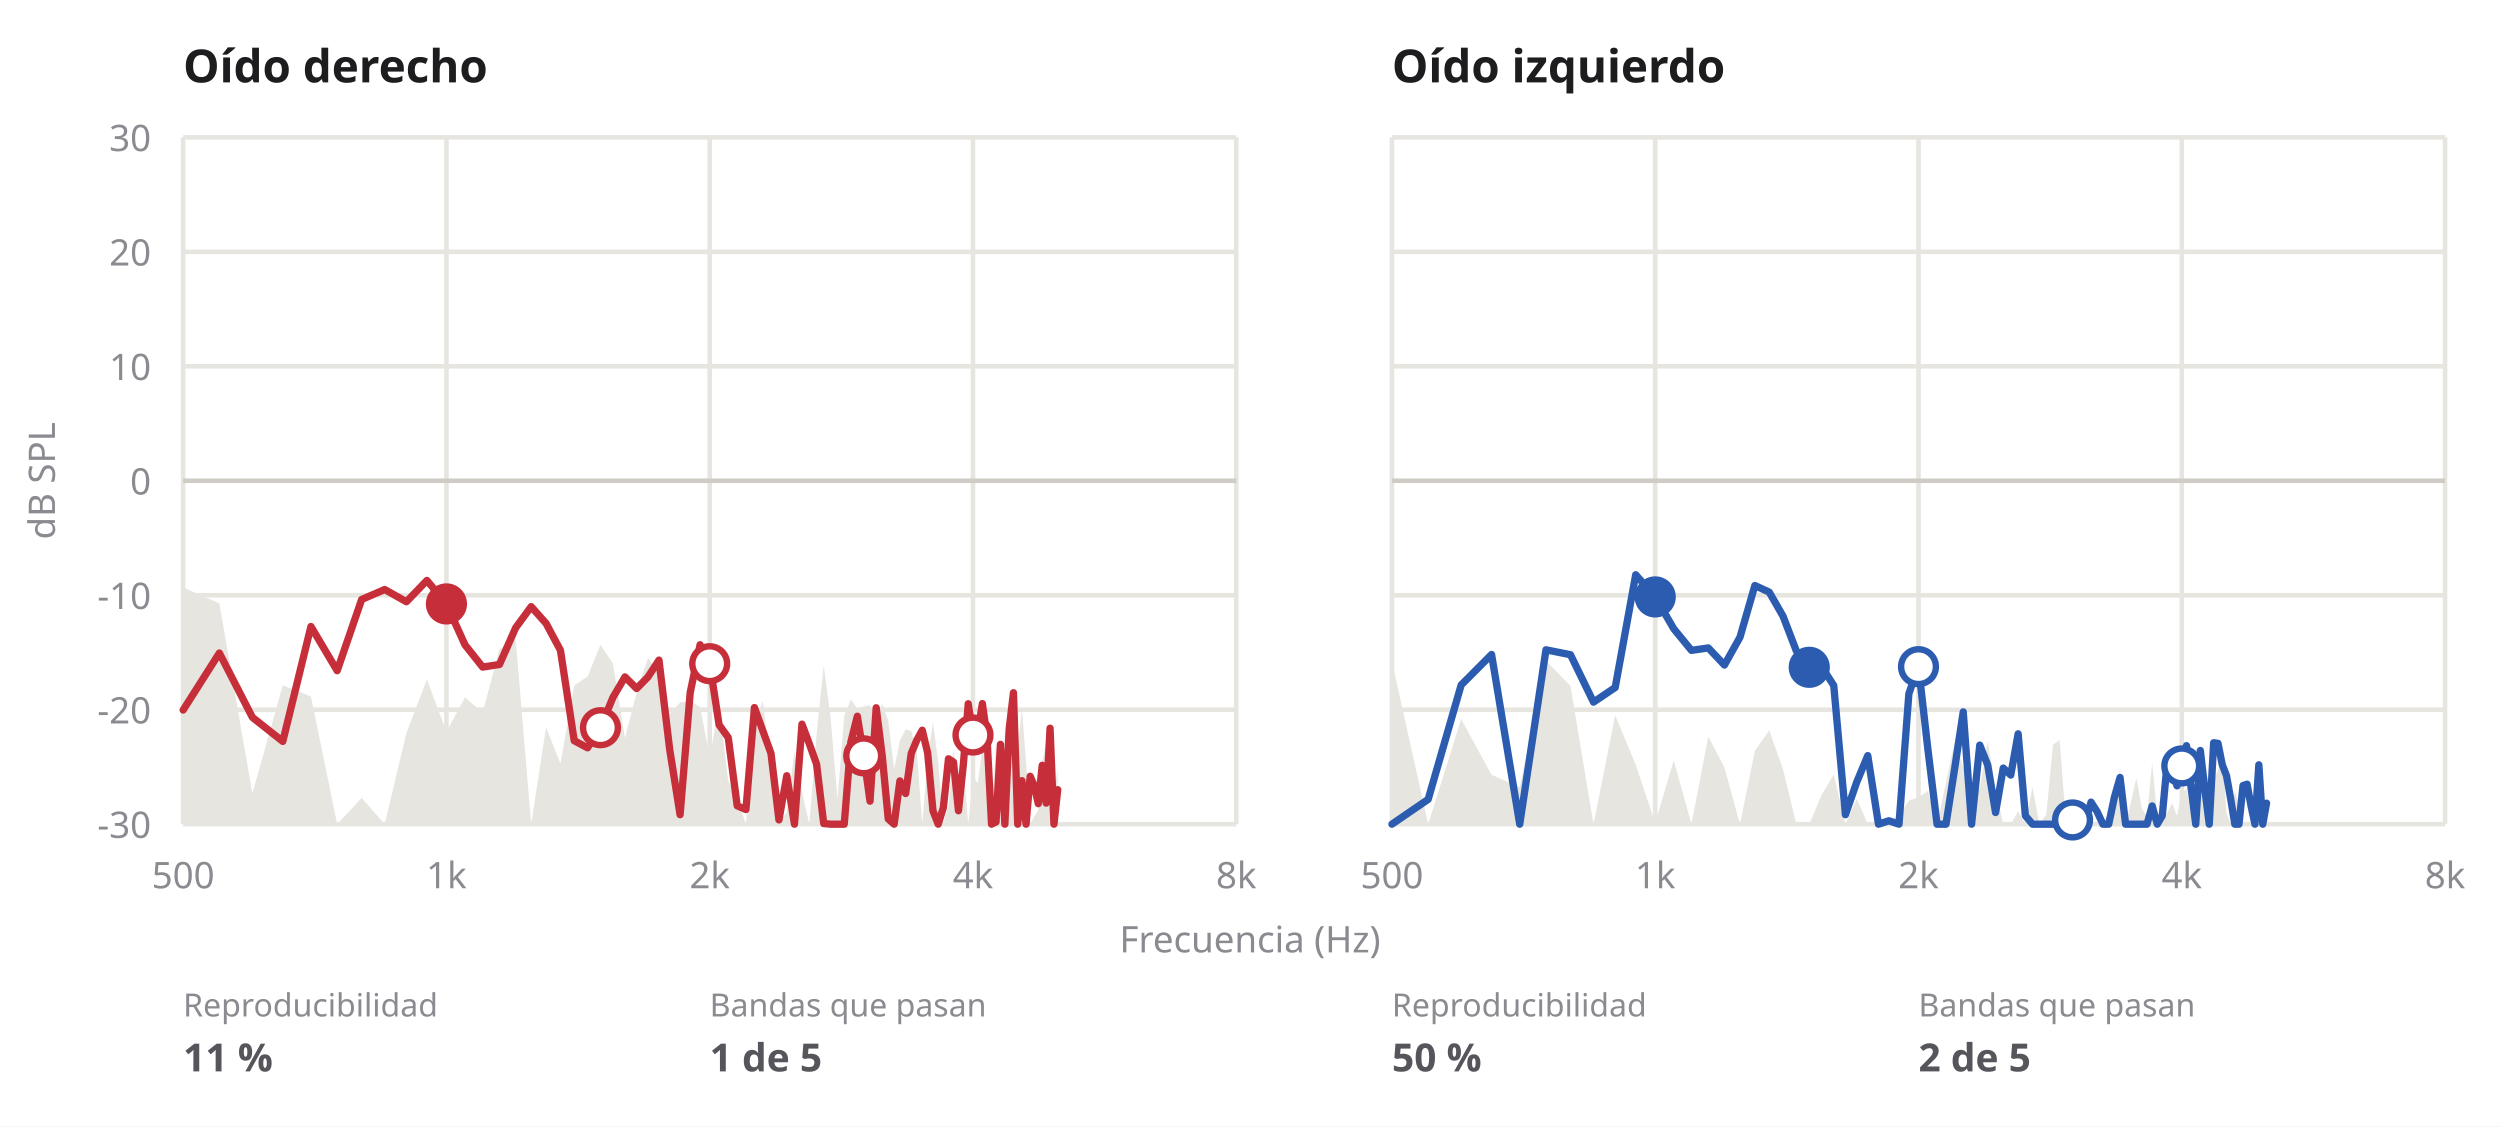
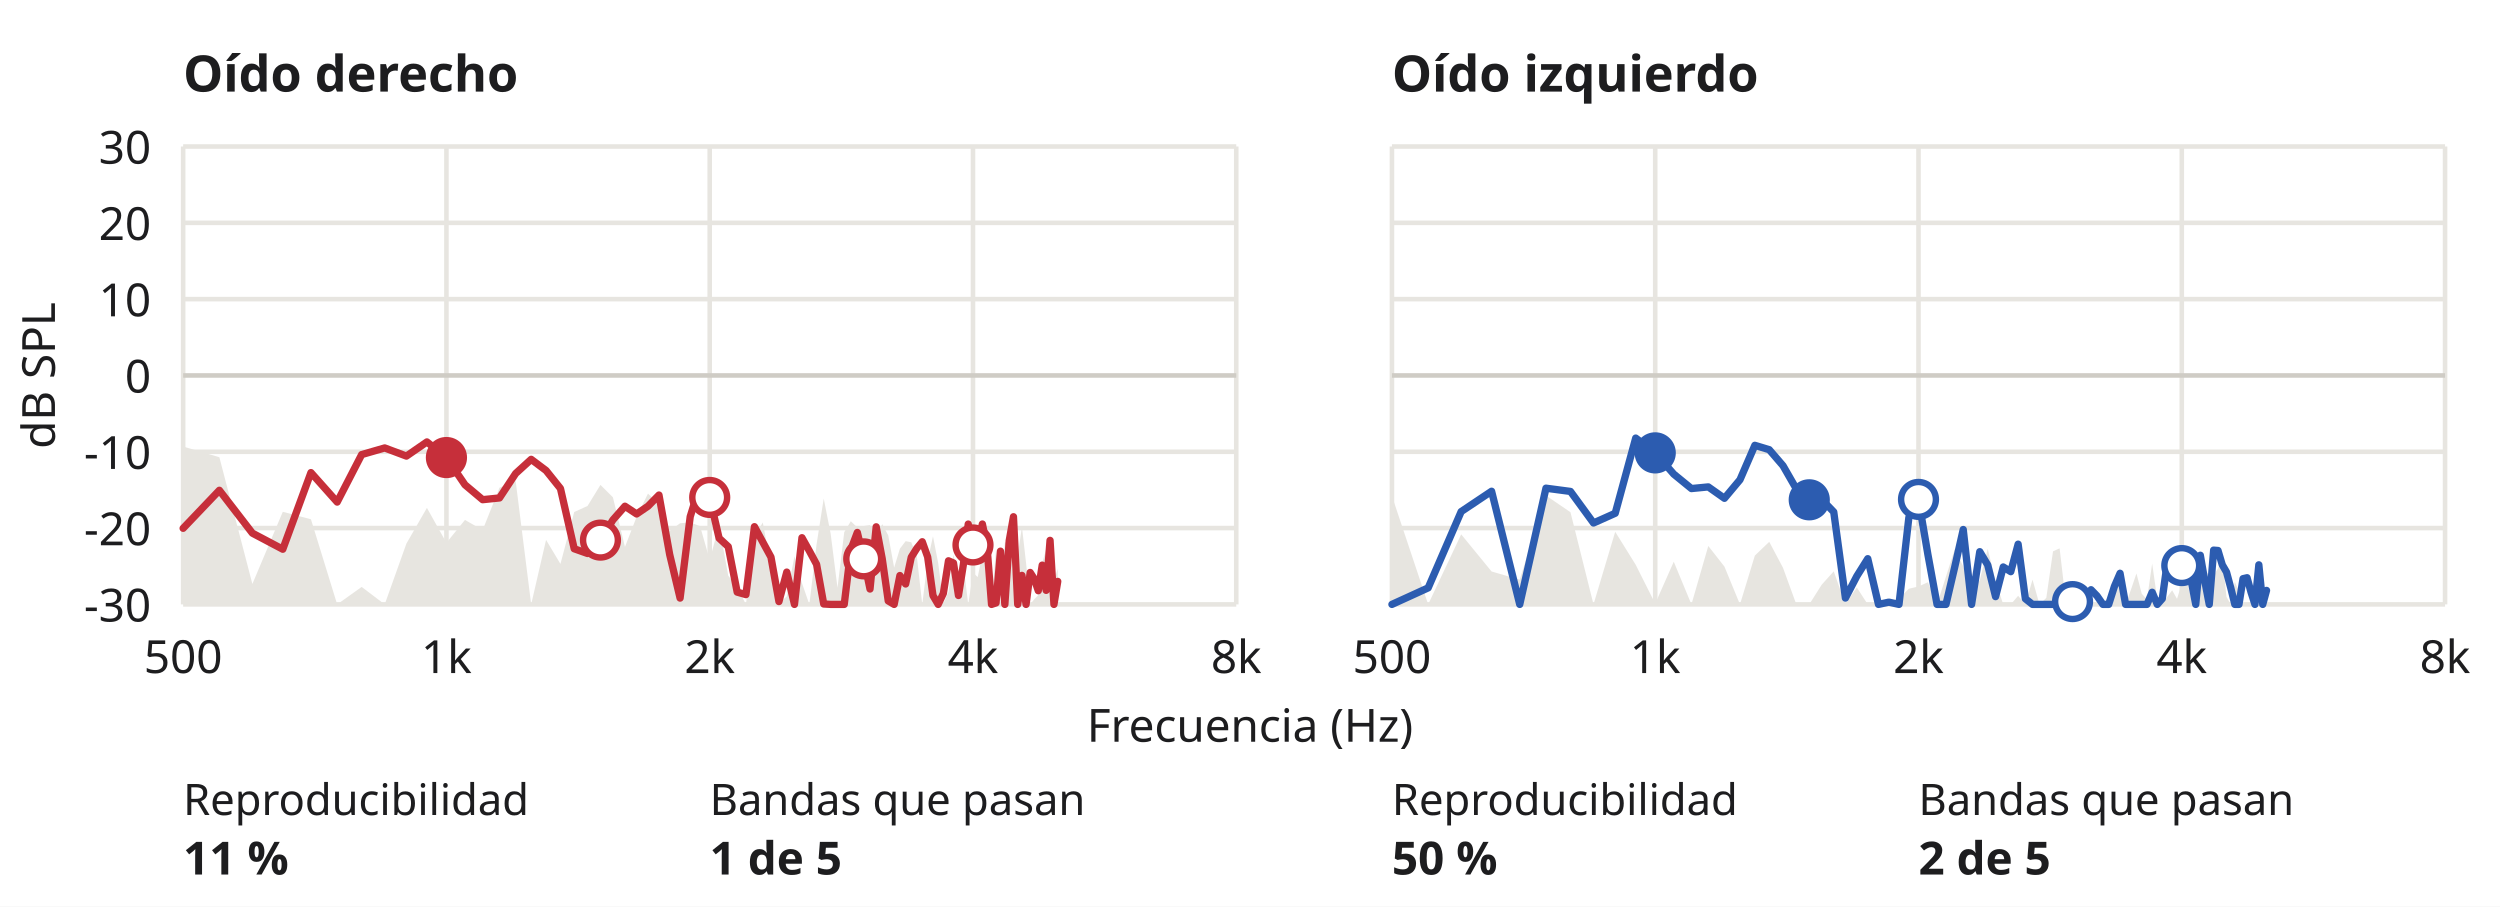
- <svg xmlns="http://www.w3.org/2000/svg" viewBox="0 0 546 246" width="546" height="246" font-family="'Plus Jakarta Sans', sans-serif">
+ <svg xmlns="http://www.w3.org/2000/svg" viewBox="0 0 546 198" width="546" height="198" font-family="'Plus Jakarta Sans', sans-serif">
  <rect width="100%" height="100%" fill="#ffffff" />
-   <line x1="40" y1="30" x2="40" y2="180" stroke="#e7e5e0" stroke-width="1" />
-   <text x="40" y="194" font-size="8" fill="#8a8a90" text-anchor="middle" font-weight="400">500</text>
-   <line x1="97.5" y1="30" x2="97.5" y2="180" stroke="#e7e5e0" stroke-width="1" />
-   <text x="97.5" y="194" font-size="8" fill="#8a8a90" text-anchor="middle" font-weight="400">1k</text>
-   <line x1="155" y1="30" x2="155" y2="180" stroke="#e7e5e0" stroke-width="1" />
-   <text x="155" y="194" font-size="8" fill="#8a8a90" text-anchor="middle" font-weight="400">2k</text>
-   <line x1="212.5" y1="30" x2="212.5" y2="180" stroke="#e7e5e0" stroke-width="1" />
-   <text x="212.5" y="194" font-size="8" fill="#8a8a90" text-anchor="middle" font-weight="400">4k</text>
-   <line x1="270" y1="30" x2="270" y2="180" stroke="#e7e5e0" stroke-width="1" />
-   <text x="270" y="194" font-size="8" fill="#8a8a90" text-anchor="middle" font-weight="400">8k</text>
-   <line x1="40" y1="180" x2="270" y2="180" stroke="#e7e5e0" stroke-width="1" />
-   <text x="33" y="183" font-size="8" fill="#8a8a90" text-anchor="end" font-weight="400">-30</text>
-   <line x1="40" y1="155" x2="270" y2="155" stroke="#e7e5e0" stroke-width="1" />
-   <text x="33" y="158" font-size="8" fill="#8a8a90" text-anchor="end" font-weight="400">-20</text>
-   <line x1="40" y1="130" x2="270" y2="130" stroke="#e7e5e0" stroke-width="1" />
-   <text x="33" y="133" font-size="8" fill="#8a8a90" text-anchor="end" font-weight="400">-10</text>
-   <line x1="40" y1="105" x2="270" y2="105" stroke="#cfccc5" stroke-width="1" />
-   <text x="33" y="108" font-size="8" fill="#8a8a90" text-anchor="end" font-weight="400">0</text>
-   <line x1="40" y1="80" x2="270" y2="80" stroke="#e7e5e0" stroke-width="1" />
-   <text x="33" y="83" font-size="8" fill="#8a8a90" text-anchor="end" font-weight="400">10</text>
-   <line x1="40" y1="55" x2="270" y2="55" stroke="#e7e5e0" stroke-width="1" />
-   <text x="33" y="58" font-size="8" fill="#8a8a90" text-anchor="end" font-weight="400">20</text>
-   <line x1="40" y1="30" x2="270" y2="30" stroke="#e7e5e0" stroke-width="1" />
-   <text x="33" y="33" font-size="8" fill="#8a8a90" text-anchor="end" font-weight="400">30</text>
-   <text x="40" y="18" font-size="10" fill="#1d1d1f" text-anchor="start" font-weight="600">Oído derecho</text>
-   <path d="M40.00,128.29 L47.91,131.78 L55.12,173.31 L61.76,149.67 L67.91,152.12 L73.64,180.00 L78.99,174.26 L84.02,180.00 L88.76,160.09 L93.24,148.38 L97.50,159.82 L101.55,152.32 L105.41,155.65 L109.09,141.76 L112.62,139.59 L116.01,180.00 L119.26,158.87 L122.40,166.74 L125.41,149.73 L128.32,147.74 L131.14,140.84 L133.86,144.91 L136.49,161.17 L139.04,151.31 L141.52,143.70 L143.92,147.10 L146.26,155.91 L148.53,153.42 L150.74,153.13 L152.90,154.38 L155.00,165.41 L157.05,154.09 L159.05,170.59 L161.00,174.32 L162.91,180.00 L164.77,158.01 L166.59,153.14 L168.38,167.58 L170.12,179.63 L171.83,177.37 L173.51,164.21 L175.15,173.01 L176.76,180.00 L178.34,160.32 L179.90,145.32 L181.42,156.89 L182.91,174.57 L184.38,156.34 L185.82,152.75 L187.24,154.81 L188.64,154.32 L190.01,154.02 L191.36,157.68 L192.68,153.72 L193.99,157.39 L195.28,167.96 L196.54,161.75 L197.79,159.29 L199.02,159.65 L200.23,164.14 L201.42,180.00 L202.60,165.69 L203.76,157.68 L204.90,166.43 L206.03,179.71 L207.15,175.87 L208.24,163.67 L209.33,172.72 L210.40,166.91 L211.46,180.00 L212.50,169.60 L213.53,171.07 L214.55,163.51 L215.55,166.38 L216.55,180.00 L217.53,161.72 L218.50,180.00 L219.46,159.70 L220.41,159.59 L221.34,171.40 L222.27,163.96 L223.19,154.59 L224.09,166.42 L224.99,180.00 L225.88,178.30 L226.76,176.97 L227.62,166.40 L228.48,161.93 L229.33,167.57 L230.18,172.42 L231.01,168.27 L231.01,180.00 L230.18,180.00 L229.33,180.00 L228.48,180.00 L227.62,180.00 L226.76,180.00 L225.88,180.00 L224.99,180.00 L224.09,180.00 L223.19,180.00 L222.27,180.00 L221.34,180.00 L220.41,180.00 L219.46,180.00 L218.50,180.00 L217.53,180.00 L216.55,180.00 L215.55,180.00 L214.55,180.00 L213.53,180.00 L212.50,180.00 L211.46,180.00 L210.40,180.00 L209.33,180.00 L208.24,180.00 L207.15,180.00 L206.03,180.00 L204.90,180.00 L203.76,180.00 L202.60,180.00 L201.42,180.00 L200.23,180.00 L199.02,180.00 L197.79,180.00 L196.54,180.00 L195.28,180.00 L193.99,180.00 L192.68,180.00 L191.36,180.00 L190.01,180.00 L188.64,180.00 L187.24,180.00 L185.82,180.00 L184.38,180.00 L182.91,180.00 L181.42,180.00 L179.90,180.00 L178.34,180.00 L176.76,180.00 L175.15,180.00 L173.51,180.00 L171.83,180.00 L170.12,180.00 L168.38,180.00 L166.59,180.00 L164.77,180.00 L162.91,180.00 L161.00,180.00 L159.05,180.00 L157.05,180.00 L155.00,180.00 L152.90,180.00 L150.74,180.00 L148.53,180.00 L146.26,180.00 L143.92,180.00 L141.52,180.00 L139.04,180.00 L136.49,180.00 L133.86,180.00 L131.14,180.00 L128.32,180.00 L125.41,180.00 L122.40,180.00 L119.26,180.00 L116.01,180.00 L112.62,180.00 L109.09,180.00 L105.41,180.00 L101.55,180.00 L97.50,180.00 L93.24,180.00 L88.76,180.00 L84.02,180.00 L78.99,180.00 L73.64,180.00 L67.91,180.00 L61.76,180.00 L55.12,180.00 L47.91,180.00 L40.00,180.00 Z" fill="#e7e5e0" stroke="none" />
-   <path d="M40,155.07 L47.91,142.62 L55.12,156.67 L61.76,161.92 L67.91,136.83 L73.64,146.48 L78.99,130.92 L84.02,128.75 L88.76,131.42 L93.24,126.77 L97.5,131.9 L101.55,140.83 L105.41,145.69 L109.09,145.12 L112.62,137.11 L116.01,132.49 L119.26,136.15 L122.4,142.02 L125.41,161.77 L128.32,163.32 L131.14,158.93 L133.86,152.33 L136.49,147.84 L139.04,150.37 L141.52,147.85 L143.92,144.17 L146.26,163.68 L148.53,177.93 L150.74,151.26 L152.9,140.81 L155,144.95 L157.05,158.3 L159.05,161.09 L161,175.98 L162.91,176.8 L164.77,154.54 L166.59,159.58 L168.38,164.51 L170.12,179.06 L171.83,169.42 L173.51,180 L175.15,158.16 L176.76,162.47 L178.34,166.88 L179.9,179.87 L181.42,180 L182.91,180 L184.38,180 L185.82,162.09 L187.24,156.43 L188.64,165.08 L190.01,174.97 L191.36,154.58 L192.68,165.08 L193.99,178.86 L195.28,180 L196.54,170.56 L197.79,173.31 L199.02,164.53 L200.23,161.64 L201.42,159.48 L202.6,164.46 L203.76,177.1 L204.9,180 L206.03,176.38 L207.15,165.72 L208.24,166.44 L209.33,177.07 L210.4,166.93 L211.46,153.7 L212.5,160.53 L213.53,160.09 L214.55,153.67 L215.55,160.85 L216.55,180 L217.53,179.52 L218.5,162.57 L219.46,180 L220.41,159.15 L221.34,151.29 L222.27,180 L223.19,170.5 L224.09,180 L224.99,169.54 L225.88,171.64 L226.76,175.52 L227.62,167.15 L228.48,175.4 L229.33,159.04 L230.18,180 L231.01,172.47" fill="none" stroke="#c62f3a" stroke-width="1.6" stroke-opacity="1.0" stroke-linejoin="round" stroke-linecap="round" />
-   <circle cx="97.5" cy="131.9" r="3.8" fill="#c62f3a" stroke="#c62f3a" stroke-width="1.4" />
-   <circle cx="131.14" cy="158.93" r="3.8" fill="#ffffff" stroke="#c62f3a" stroke-width="1.4" />
-   <circle cx="155" cy="144.95" r="3.8" fill="#ffffff" stroke="#c62f3a" stroke-width="1.4" />
-   <circle cx="188.64" cy="165.08" r="3.8" fill="#ffffff" stroke="#c62f3a" stroke-width="1.4" />
-   <circle cx="212.5" cy="160.53" r="3.8" fill="#ffffff" stroke="#c62f3a" stroke-width="1.4" />
-   <text x="40" y="222" font-size="7" fill="#8a8a90" text-anchor="start" font-weight="400">Reproducibilidad</text>
-   <text x="40" y="234" font-size="8.5" fill="#55555b" text-anchor="start" font-weight="600">11 %</text>
-   <text x="155" y="222" font-size="7" fill="#8a8a90" text-anchor="start" font-weight="400">Bandas que pasan</text>
-   <text x="155" y="234" font-size="8.5" fill="#55555b" text-anchor="start" font-weight="600">1 de 5</text>
-   <line x1="304" y1="30" x2="304" y2="180" stroke="#e7e5e0" stroke-width="1" />
-   <text x="304" y="194" font-size="8" fill="#8a8a90" text-anchor="middle" font-weight="400">500</text>
-   <line x1="361.5" y1="30" x2="361.5" y2="180" stroke="#e7e5e0" stroke-width="1" />
-   <text x="361.5" y="194" font-size="8" fill="#8a8a90" text-anchor="middle" font-weight="400">1k</text>
-   <line x1="419" y1="30" x2="419" y2="180" stroke="#e7e5e0" stroke-width="1" />
-   <text x="419" y="194" font-size="8" fill="#8a8a90" text-anchor="middle" font-weight="400">2k</text>
-   <line x1="476.5" y1="30" x2="476.5" y2="180" stroke="#e7e5e0" stroke-width="1" />
-   <text x="476.5" y="194" font-size="8" fill="#8a8a90" text-anchor="middle" font-weight="400">4k</text>
-   <line x1="534" y1="30" x2="534" y2="180" stroke="#e7e5e0" stroke-width="1" />
-   <text x="534" y="194" font-size="8" fill="#8a8a90" text-anchor="middle" font-weight="400">8k</text>
-   <line x1="304" y1="180" x2="534" y2="180" stroke="#e7e5e0" stroke-width="1" />
-   <line x1="304" y1="155" x2="534" y2="155" stroke="#e7e5e0" stroke-width="1" />
-   <line x1="304" y1="130" x2="534" y2="130" stroke="#e7e5e0" stroke-width="1" />
-   <line x1="304" y1="105" x2="534" y2="105" stroke="#cfccc5" stroke-width="1" />
-   <line x1="304" y1="80" x2="534" y2="80" stroke="#e7e5e0" stroke-width="1" />
-   <line x1="304" y1="55" x2="534" y2="55" stroke="#e7e5e0" stroke-width="1" />
-   <line x1="304" y1="30" x2="534" y2="30" stroke="#e7e5e0" stroke-width="1" />
-   <text x="304" y="18" font-size="10" fill="#1d1d1f" text-anchor="start" font-weight="600">Oído izquierdo</text>
-   <path d="M304.00,144.48 L311.91,180.00 L319.12,157.06 L325.76,169.22 L331.91,171.90 L337.64,144.33 L342.99,149.81 L348.02,180.00 L352.76,156.21 L357.24,167.02 L361.50,179.74 L365.55,166.02 L369.41,180.00 L373.09,160.85 L376.62,167.62 L380.01,180.00 L383.26,164.01 L386.40,159.50 L389.41,168.02 L392.32,180.00 L395.14,180.00 L397.86,173.56 L400.49,169.17 L403.04,180.00 L405.52,174.44 L407.92,180.00 L410.26,180.00 L412.53,179.28 L414.74,178.05 L416.90,174.87 L419.00,174.13 L421.05,172.74 L423.05,180.00 L425.00,170.91 L426.91,161.94 L428.77,167.54 L430.59,175.03 L432.38,172.06 L434.12,161.81 L435.83,172.47 L437.51,180.00 L439.15,180.00 L440.76,177.18 L442.34,180.00 L443.90,171.88 L445.42,180.00 L446.91,177.87 L448.38,162.61 L449.82,161.65 L451.24,180.00 L452.64,180.00 L454.01,180.00 L455.36,175.98 L456.68,180.00 L457.99,180.00 L459.28,180.00 L460.54,177.49 L461.79,172.26 L463.02,168.13 L464.23,180.00 L465.42,175.09 L466.60,169.87 L467.76,176.50 L468.90,178.42 L470.03,166.60 L471.15,178.35 L472.24,180.00 L473.33,177.50 L474.40,175.38 L475.46,178.19 L476.50,173.23 L477.53,172.32 L478.55,177.73 L479.55,177.09 L480.55,169.69 L481.53,168.53 L482.50,170.63 L483.46,170.54 L484.41,168.22 L485.34,164.72 L486.27,177.57 L487.19,180.00 L488.09,172.61 L488.99,175.74 L489.88,180.00 L490.76,180.00 L491.62,180.00 L492.48,180.00 L493.33,179.91 L494.18,180.00 L495.01,180.00 L495.01,180.00 L494.18,180.00 L493.33,180.00 L492.48,180.00 L491.62,180.00 L490.76,180.00 L489.88,180.00 L488.99,180.00 L488.09,180.00 L487.19,180.00 L486.27,180.00 L485.34,180.00 L484.41,180.00 L483.46,180.00 L482.50,180.00 L481.53,180.00 L480.55,180.00 L479.55,180.00 L478.55,180.00 L477.53,180.00 L476.50,180.00 L475.46,180.00 L474.40,180.00 L473.33,180.00 L472.24,180.00 L471.15,180.00 L470.03,180.00 L468.90,180.00 L467.76,180.00 L466.60,180.00 L465.42,180.00 L464.23,180.00 L463.02,180.00 L461.79,180.00 L460.54,180.00 L459.28,180.00 L457.99,180.00 L456.68,180.00 L455.36,180.00 L454.01,180.00 L452.64,180.00 L451.24,180.00 L449.82,180.00 L448.38,180.00 L446.91,180.00 L445.42,180.00 L443.90,180.00 L442.34,180.00 L440.76,180.00 L439.15,180.00 L437.51,180.00 L435.83,180.00 L434.12,180.00 L432.38,180.00 L430.59,180.00 L428.77,180.00 L426.91,180.00 L425.00,180.00 L423.05,180.00 L421.05,180.00 L419.00,180.00 L416.90,180.00 L414.74,180.00 L412.53,180.00 L410.26,180.00 L407.92,180.00 L405.52,180.00 L403.04,180.00 L400.49,180.00 L397.86,180.00 L395.14,180.00 L392.32,180.00 L389.41,180.00 L386.40,180.00 L383.26,180.00 L380.01,180.00 L376.62,180.00 L373.09,180.00 L369.41,180.00 L365.55,180.00 L361.50,180.00 L357.24,180.00 L352.76,180.00 L348.02,180.00 L342.99,180.00 L337.64,180.00 L331.91,180.00 L325.76,180.00 L319.12,180.00 L311.91,180.00 L304.00,180.00 Z" fill="#e7e5e0" stroke="none" />
-   <path d="M304,180 L311.91,174.58 L319.12,149.6 L325.76,142.94 L331.91,180 L337.64,141.92 L342.99,142.99 L348.02,153.34 L352.76,150.15 L357.24,125.53 L361.5,130.37 L365.55,137.33 L369.41,142.04 L373.09,141.51 L376.62,145.24 L380.01,139.17 L383.26,127.88 L386.4,129.32 L389.41,134.57 L392.32,142.16 L395.14,145.74 L397.86,145.63 L400.49,149.71 L403.04,177.93 L405.52,170.78 L407.92,165.03 L410.26,180 L412.53,179.26 L414.74,180 L416.9,151.48 L419,145.6 L421.05,163.63 L423.05,180 L425,180 L426.91,167.77 L428.77,155.48 L430.59,180 L432.38,162.73 L434.12,167.09 L435.83,177.45 L437.51,167.75 L439.15,169.27 L440.76,160.27 L442.34,178.16 L443.9,180 L445.42,180 L446.91,180 L448.38,180 L449.82,180 L451.24,176.05 L452.64,179.08 L454.01,180 L455.36,180 L456.68,175.19 L457.99,177.22 L459.28,180 L460.54,180 L461.79,174.09 L463.02,169.81 L464.23,180 L465.42,180 L466.6,180 L467.76,180 L468.9,180 L470.03,176.03 L471.15,180 L472.24,178.15 L473.33,166.38 L474.4,168.05 L475.46,171.63 L476.5,167.28 L477.53,162.86 L478.55,172.23 L479.55,180 L480.55,163.91 L481.53,172.38 L482.5,180 L483.46,162.22 L484.41,162.35 L485.34,167.02 L486.27,169.42 L487.19,174.55 L488.09,180 L488.99,180 L489.88,171.56 L490.76,171.27 L491.62,175.98 L492.48,180 L493.33,167.04 L494.18,180 L495.01,175.42" fill="none" stroke="#2c5cb0" stroke-width="1.6" stroke-opacity="1.0" stroke-linejoin="round" stroke-linecap="round" />
-   <circle cx="361.5" cy="130.37" r="3.8" fill="#2c5cb0" stroke="#2c5cb0" stroke-width="1.4" />
-   <circle cx="395.14" cy="145.74" r="3.8" fill="#2c5cb0" stroke="#2c5cb0" stroke-width="1.4" />
-   <circle cx="419" cy="145.6" r="3.8" fill="#ffffff" stroke="#2c5cb0" stroke-width="1.4" />
-   <circle cx="452.64" cy="179.08" r="3.8" fill="#ffffff" stroke="#2c5cb0" stroke-width="1.4" />
-   <circle cx="476.5" cy="167.28" r="3.8" fill="#ffffff" stroke="#2c5cb0" stroke-width="1.4" />
-   <text x="304" y="222" font-size="7" fill="#8a8a90" text-anchor="start" font-weight="400">Reproducibilidad</text>
-   <text x="304" y="234" font-size="8.5" fill="#55555b" text-anchor="start" font-weight="600">50 %</text>
-   <text x="419" y="222" font-size="7" fill="#8a8a90" text-anchor="start" font-weight="400">Bandas que pasan</text>
-   <text x="419" y="234" font-size="8.5" fill="#55555b" text-anchor="start" font-weight="600">2 de 5</text>
-   <text x="273" y="208" font-size="8" fill="#8a8a90" text-anchor="middle" font-weight="400">Frecuencia (Hz)</text>
-   <text x="12" y="105" font-size="8" fill="#8a8a90" text-anchor="middle" font-weight="400" transform="rotate(-90 12 105.0)">dB SPL</text>
+   <line x1="40" y1="32" x2="40" y2="132" stroke="#e7e5e0" stroke-width="1" />
+   <text x="40" y="147" font-size="10" fill="#1d1d1f" text-anchor="middle" font-weight="400">500</text>
+   <line x1="97.5" y1="32" x2="97.5" y2="132" stroke="#e7e5e0" stroke-width="1" />
+   <text x="97.5" y="147" font-size="10" fill="#1d1d1f" text-anchor="middle" font-weight="400">1k</text>
+   <line x1="155" y1="32" x2="155" y2="132" stroke="#e7e5e0" stroke-width="1" />
+   <text x="155" y="147" font-size="10" fill="#1d1d1f" text-anchor="middle" font-weight="400">2k</text>
+   <line x1="212.5" y1="32" x2="212.5" y2="132" stroke="#e7e5e0" stroke-width="1" />
+   <text x="212.5" y="147" font-size="10" fill="#1d1d1f" text-anchor="middle" font-weight="400">4k</text>
+   <line x1="270" y1="32" x2="270" y2="132" stroke="#e7e5e0" stroke-width="1" />
+   <text x="270" y="147" font-size="10" fill="#1d1d1f" text-anchor="middle" font-weight="400">8k</text>
+   <line x1="40" y1="132" x2="270" y2="132" stroke="#e7e5e0" stroke-width="1" />
+   <text x="33" y="135.75" font-size="10" fill="#1d1d1f" text-anchor="end" font-weight="400">-30</text>
+   <line x1="40" y1="115.33" x2="270" y2="115.33" stroke="#e7e5e0" stroke-width="1" />
+   <text x="33" y="119.08" font-size="10" fill="#1d1d1f" text-anchor="end" font-weight="400">-20</text>
+   <line x1="40" y1="98.67" x2="270" y2="98.67" stroke="#e7e5e0" stroke-width="1" />
+   <text x="33" y="102.42" font-size="10" fill="#1d1d1f" text-anchor="end" font-weight="400">-10</text>
+   <line x1="40" y1="82" x2="270" y2="82" stroke="#cfccc5" stroke-width="1" />
+   <text x="33" y="85.75" font-size="10" fill="#1d1d1f" text-anchor="end" font-weight="400">0</text>
+   <line x1="40" y1="65.33" x2="270" y2="65.33" stroke="#e7e5e0" stroke-width="1" />
+   <text x="33" y="69.08" font-size="10" fill="#1d1d1f" text-anchor="end" font-weight="400">10</text>
+   <line x1="40" y1="48.67" x2="270" y2="48.67" stroke="#e7e5e0" stroke-width="1" />
+   <text x="33" y="52.42" font-size="10" fill="#1d1d1f" text-anchor="end" font-weight="400">20</text>
+   <line x1="40" y1="32" x2="270" y2="32" stroke="#e7e5e0" stroke-width="1" />
+   <text x="33" y="35.75" font-size="10" fill="#1d1d1f" text-anchor="end" font-weight="400">30</text>
+   <text x="40" y="20" font-size="11" fill="#1d1d1f" text-anchor="start" font-weight="600">Oído derecho</text>
+   <path d="M40.00,97.53 L47.91,99.86 L55.12,127.54 L61.76,111.78 L67.91,113.41 L73.64,132.00 L78.99,128.18 L84.02,132.00 L88.76,118.72 L93.24,110.92 L97.50,118.55 L101.55,113.55 L105.41,115.77 L109.09,106.51 L112.62,105.06 L116.01,132.00 L119.26,117.91 L122.40,123.16 L125.41,111.82 L128.32,110.50 L131.14,105.90 L133.86,108.61 L136.49,119.45 L139.04,112.87 L141.52,107.80 L143.92,110.07 L146.26,115.94 L148.53,114.28 L150.74,114.09 L152.90,114.92 L155.00,122.28 L157.05,114.72 L159.05,125.73 L161.00,128.21 L162.91,132.00 L164.77,117.34 L166.59,114.10 L168.38,123.72 L170.12,131.76 L171.83,130.25 L173.51,121.48 L175.15,127.34 L176.76,132.00 L178.34,118.88 L179.90,108.88 L181.42,116.59 L182.91,128.38 L184.38,116.23 L185.82,113.83 L187.24,115.21 L188.64,114.88 L190.01,114.68 L191.36,117.12 L192.68,114.48 L193.99,116.92 L195.28,123.97 L196.54,119.83 L197.79,118.19 L199.02,118.43 L200.23,121.43 L201.42,132.00 L202.60,122.46 L203.76,117.12 L204.90,122.96 L206.03,131.81 L207.15,129.25 L208.24,121.12 L209.33,127.14 L210.40,123.27 L211.46,132.00 L212.50,125.06 L213.53,126.04 L214.55,121.01 L215.55,122.92 L216.55,132.00 L217.53,119.81 L218.50,132.00 L219.46,118.47 L220.41,118.39 L221.34,126.27 L222.27,121.31 L223.19,115.06 L224.09,122.94 L224.99,132.00 L225.88,130.87 L226.76,129.98 L227.62,122.93 L228.48,119.95 L229.33,123.72 L230.18,126.94 L231.01,124.18 L231.01,132.00 L230.18,132.00 L229.33,132.00 L228.48,132.00 L227.62,132.00 L226.76,132.00 L225.88,132.00 L224.99,132.00 L224.09,132.00 L223.19,132.00 L222.27,132.00 L221.34,132.00 L220.41,132.00 L219.46,132.00 L218.50,132.00 L217.53,132.00 L216.55,132.00 L215.55,132.00 L214.55,132.00 L213.53,132.00 L212.50,132.00 L211.46,132.00 L210.40,132.00 L209.33,132.00 L208.24,132.00 L207.15,132.00 L206.03,132.00 L204.90,132.00 L203.76,132.00 L202.60,132.00 L201.42,132.00 L200.23,132.00 L199.02,132.00 L197.79,132.00 L196.54,132.00 L195.28,132.00 L193.99,132.00 L192.68,132.00 L191.36,132.00 L190.01,132.00 L188.64,132.00 L187.24,132.00 L185.82,132.00 L184.38,132.00 L182.91,132.00 L181.42,132.00 L179.90,132.00 L178.34,132.00 L176.76,132.00 L175.15,132.00 L173.51,132.00 L171.83,132.00 L170.12,132.00 L168.38,132.00 L166.59,132.00 L164.77,132.00 L162.91,132.00 L161.00,132.00 L159.05,132.00 L157.05,132.00 L155.00,132.00 L152.90,132.00 L150.74,132.00 L148.53,132.00 L146.26,132.00 L143.92,132.00 L141.52,132.00 L139.04,132.00 L136.49,132.00 L133.86,132.00 L131.14,132.00 L128.32,132.00 L125.41,132.00 L122.40,132.00 L119.26,132.00 L116.01,132.00 L112.62,132.00 L109.09,132.00 L105.41,132.00 L101.55,132.00 L97.50,132.00 L93.24,132.00 L88.76,132.00 L84.02,132.00 L78.99,132.00 L73.64,132.00 L67.91,132.00 L61.76,132.00 L55.12,132.00 L47.91,132.00 L40.00,132.00 Z" fill="#e7e5e0" stroke="none" />
+   <path d="M40,115.38 L47.91,107.08 L55.12,116.44 L61.76,119.95 L67.91,103.22 L73.64,109.65 L78.99,99.28 L84.02,97.83 L88.76,99.61 L93.24,96.52 L97.5,99.93 L101.55,105.88 L105.41,109.13 L109.09,108.75 L112.62,103.41 L116.01,100.32 L119.26,102.76 L122.4,106.68 L125.41,119.85 L128.32,120.88 L131.14,117.96 L133.86,113.55 L136.49,110.56 L139.04,112.25 L141.52,110.56 L143.92,108.12 L146.26,121.12 L148.53,130.62 L150.74,112.84 L152.9,105.88 L155,108.64 L157.05,117.54 L159.05,119.39 L161,129.32 L162.91,129.86 L164.77,115.03 L166.59,118.39 L168.38,121.67 L170.12,131.38 L171.83,124.95 L173.51,132 L175.15,117.44 L176.76,120.32 L178.34,123.25 L179.9,131.91 L181.42,132 L182.91,132 L184.38,132 L185.82,120.06 L187.24,116.29 L188.64,122.06 L190.01,128.64 L191.36,115.06 L192.68,122.05 L193.99,131.24 L195.28,132 L196.54,125.7 L197.79,127.54 L199.02,121.69 L200.23,119.76 L201.42,118.32 L202.6,121.64 L203.76,130.07 L204.9,132 L206.03,129.59 L207.15,122.48 L208.24,122.96 L209.33,130.05 L210.4,123.29 L211.46,114.46 L212.5,119.02 L213.53,118.73 L214.55,114.45 L215.55,119.23 L216.55,132 L217.53,131.68 L218.5,120.38 L219.46,132 L220.41,118.1 L221.34,112.86 L222.27,132 L223.19,125.67 L224.09,132 L224.99,125.03 L225.88,126.43 L226.76,129.01 L227.62,123.43 L228.48,128.93 L229.33,118.02 L230.18,132 L231.01,126.98" fill="none" stroke="#c62f3a" stroke-width="1.6" stroke-opacity="1.0" stroke-linejoin="round" stroke-linecap="round" />
+   <circle cx="97.5" cy="99.93" r="3.8" fill="#c62f3a" stroke="#c62f3a" stroke-width="1.4" />
+   <circle cx="131.14" cy="117.96" r="3.8" fill="#ffffff" stroke="#c62f3a" stroke-width="1.4" />
+   <circle cx="155" cy="108.64" r="3.8" fill="#ffffff" stroke="#c62f3a" stroke-width="1.4" />
+   <circle cx="188.64" cy="122.06" r="3.8" fill="#ffffff" stroke="#c62f3a" stroke-width="1.4" />
+   <circle cx="212.5" cy="119.02" r="3.8" fill="#ffffff" stroke="#c62f3a" stroke-width="1.4" />
+   <text x="40" y="178" font-size="9.5" fill="#1d1d1f" text-anchor="start" font-weight="400">Reproducibilidad</text>
+   <text x="40" y="191" font-size="10" fill="#1d1d1f" text-anchor="start" font-weight="600">11 %</text>
+   <text x="155" y="178" font-size="9.5" fill="#1d1d1f" text-anchor="start" font-weight="400">Bandas que pasan</text>
+   <text x="155" y="191" font-size="10" fill="#1d1d1f" text-anchor="start" font-weight="600">1 de 5</text>
+   <line x1="304" y1="32" x2="304" y2="132" stroke="#e7e5e0" stroke-width="1" />
+   <text x="304" y="147" font-size="10" fill="#1d1d1f" text-anchor="middle" font-weight="400">500</text>
+   <line x1="361.5" y1="32" x2="361.5" y2="132" stroke="#e7e5e0" stroke-width="1" />
+   <text x="361.5" y="147" font-size="10" fill="#1d1d1f" text-anchor="middle" font-weight="400">1k</text>
+   <line x1="419" y1="32" x2="419" y2="132" stroke="#e7e5e0" stroke-width="1" />
+   <text x="419" y="147" font-size="10" fill="#1d1d1f" text-anchor="middle" font-weight="400">2k</text>
+   <line x1="476.5" y1="32" x2="476.5" y2="132" stroke="#e7e5e0" stroke-width="1" />
+   <text x="476.5" y="147" font-size="10" fill="#1d1d1f" text-anchor="middle" font-weight="400">4k</text>
+   <line x1="534" y1="32" x2="534" y2="132" stroke="#e7e5e0" stroke-width="1" />
+   <text x="534" y="147" font-size="10" fill="#1d1d1f" text-anchor="middle" font-weight="400">8k</text>
+   <line x1="304" y1="132" x2="534" y2="132" stroke="#e7e5e0" stroke-width="1" />
+   <line x1="304" y1="115.33" x2="534" y2="115.33" stroke="#e7e5e0" stroke-width="1" />
+   <line x1="304" y1="98.67" x2="534" y2="98.67" stroke="#e7e5e0" stroke-width="1" />
+   <line x1="304" y1="82" x2="534" y2="82" stroke="#cfccc5" stroke-width="1" />
+   <line x1="304" y1="65.33" x2="534" y2="65.33" stroke="#e7e5e0" stroke-width="1" />
+   <line x1="304" y1="48.67" x2="534" y2="48.67" stroke="#e7e5e0" stroke-width="1" />
+   <line x1="304" y1="32" x2="534" y2="32" stroke="#e7e5e0" stroke-width="1" />
+   <text x="304" y="20" font-size="11" fill="#1d1d1f" text-anchor="start" font-weight="600">Oído izquierdo</text>
+   <path d="M304.00,108.32 L311.91,132.00 L319.12,116.70 L325.76,124.81 L331.91,126.60 L337.64,108.22 L342.99,111.87 L348.02,132.00 L352.76,116.14 L357.24,123.35 L361.50,131.83 L365.55,122.68 L369.41,132.00 L373.09,119.24 L376.62,123.75 L380.01,132.00 L383.26,121.34 L386.40,118.33 L389.41,124.01 L392.32,132.00 L395.14,132.00 L397.86,127.70 L400.49,124.78 L403.04,132.00 L405.52,128.29 L407.92,132.00 L410.26,132.00 L412.53,131.52 L414.74,130.70 L416.90,128.58 L419.00,128.09 L421.05,127.16 L423.05,132.00 L425.00,125.94 L426.91,119.96 L428.77,123.70 L430.59,128.68 L432.38,126.71 L434.12,119.87 L435.83,126.98 L437.51,132.00 L439.15,132.00 L440.76,130.12 L442.34,132.00 L443.90,126.59 L445.42,132.00 L446.91,130.58 L448.38,120.41 L449.82,119.76 L451.24,132.00 L452.64,132.00 L454.01,132.00 L455.36,129.32 L456.68,132.00 L457.99,132.00 L459.28,132.00 L460.54,130.33 L461.79,126.84 L463.02,124.09 L464.23,132.00 L465.42,128.73 L466.60,125.24 L467.76,129.67 L468.90,130.95 L470.03,123.07 L471.15,130.90 L472.24,132.00 L473.33,130.34 L474.40,128.92 L475.46,130.79 L476.50,127.49 L477.53,126.88 L478.55,130.49 L479.55,130.06 L480.55,125.13 L481.53,124.35 L482.50,125.75 L483.46,125.69 L484.41,124.14 L485.34,121.81 L486.27,130.38 L487.19,132.00 L488.09,127.07 L488.99,129.16 L489.88,132.00 L490.76,132.00 L491.62,132.00 L492.48,132.00 L493.33,131.94 L494.18,132.00 L495.01,132.00 L495.01,132.00 L494.18,132.00 L493.33,132.00 L492.48,132.00 L491.62,132.00 L490.76,132.00 L489.88,132.00 L488.99,132.00 L488.09,132.00 L487.19,132.00 L486.27,132.00 L485.34,132.00 L484.41,132.00 L483.46,132.00 L482.50,132.00 L481.53,132.00 L480.55,132.00 L479.55,132.00 L478.55,132.00 L477.53,132.00 L476.50,132.00 L475.46,132.00 L474.40,132.00 L473.33,132.00 L472.24,132.00 L471.15,132.00 L470.03,132.00 L468.90,132.00 L467.76,132.00 L466.60,132.00 L465.42,132.00 L464.23,132.00 L463.02,132.00 L461.79,132.00 L460.54,132.00 L459.28,132.00 L457.99,132.00 L456.68,132.00 L455.36,132.00 L454.01,132.00 L452.64,132.00 L451.24,132.00 L449.82,132.00 L448.38,132.00 L446.91,132.00 L445.42,132.00 L443.90,132.00 L442.34,132.00 L440.76,132.00 L439.15,132.00 L437.51,132.00 L435.83,132.00 L434.12,132.00 L432.38,132.00 L430.59,132.00 L428.77,132.00 L426.91,132.00 L425.00,132.00 L423.05,132.00 L421.05,132.00 L419.00,132.00 L416.90,132.00 L414.74,132.00 L412.53,132.00 L410.26,132.00 L407.92,132.00 L405.52,132.00 L403.04,132.00 L400.49,132.00 L397.86,132.00 L395.14,132.00 L392.32,132.00 L389.41,132.00 L386.40,132.00 L383.26,132.00 L380.01,132.00 L376.62,132.00 L373.09,132.00 L369.41,132.00 L365.55,132.00 L361.50,132.00 L357.24,132.00 L352.76,132.00 L348.02,132.00 L342.99,132.00 L337.64,132.00 L331.91,132.00 L325.76,132.00 L319.12,132.00 L311.91,132.00 L304.00,132.00 Z" fill="#e7e5e0" stroke="none" />
+   <path d="M304,132 L311.91,128.39 L319.12,111.73 L325.76,107.29 L331.91,132 L337.64,106.62 L342.99,107.33 L348.02,114.22 L352.76,112.1 L357.24,95.68 L361.5,98.91 L365.55,103.55 L369.41,106.7 L373.09,106.34 L376.62,108.83 L380.01,104.78 L383.26,97.26 L386.4,98.21 L389.41,101.71 L392.32,106.78 L395.14,109.16 L397.86,109.08 L400.49,111.81 L403.04,130.62 L405.52,125.85 L407.92,122.02 L410.26,132 L412.53,131.51 L414.74,132 L416.9,112.98 L419,109.07 L421.05,121.09 L423.05,132 L425,132 L426.91,123.85 L428.77,115.65 L430.59,132 L432.38,120.49 L434.12,123.4 L435.83,130.3 L437.51,123.83 L439.15,124.85 L440.76,118.85 L442.34,130.77 L443.9,132 L445.42,132 L446.91,132 L448.38,132 L449.82,132 L451.24,129.37 L452.64,131.39 L454.01,132 L455.36,132 L456.68,128.8 L457.99,130.15 L459.28,132 L460.54,132 L461.79,128.06 L463.02,125.21 L464.23,132 L465.42,132 L466.6,132 L467.76,132 L468.9,132 L470.03,129.35 L471.15,132 L472.24,130.76 L473.33,122.92 L474.4,124.03 L475.46,126.42 L476.5,123.52 L477.53,120.57 L478.55,126.82 L479.55,132 L480.55,121.27 L481.53,126.92 L482.5,132 L483.46,120.15 L484.41,120.23 L485.34,123.35 L486.27,124.95 L487.19,128.36 L488.09,132 L488.99,132 L489.88,126.38 L490.76,126.18 L491.62,129.32 L492.48,132 L493.33,123.36 L494.18,132 L495.01,128.95" fill="none" stroke="#2c5cb0" stroke-width="1.6" stroke-opacity="1.0" stroke-linejoin="round" stroke-linecap="round" />
+   <circle cx="361.5" cy="98.91" r="3.8" fill="#2c5cb0" stroke="#2c5cb0" stroke-width="1.4" />
+   <circle cx="395.14" cy="109.16" r="3.8" fill="#2c5cb0" stroke="#2c5cb0" stroke-width="1.4" />
+   <circle cx="419" cy="109.07" r="3.8" fill="#ffffff" stroke="#2c5cb0" stroke-width="1.4" />
+   <circle cx="452.64" cy="131.39" r="3.8" fill="#ffffff" stroke="#2c5cb0" stroke-width="1.4" />
+   <circle cx="476.5" cy="123.52" r="3.8" fill="#ffffff" stroke="#2c5cb0" stroke-width="1.4" />
+   <text x="304" y="178" font-size="9.5" fill="#1d1d1f" text-anchor="start" font-weight="400">Reproducibilidad</text>
+   <text x="304" y="191" font-size="10" fill="#1d1d1f" text-anchor="start" font-weight="600">50 %</text>
+   <text x="419" y="178" font-size="9.5" fill="#1d1d1f" text-anchor="start" font-weight="400">Bandas que pasan</text>
+   <text x="419" y="191" font-size="10" fill="#1d1d1f" text-anchor="start" font-weight="600">2 de 5</text>
+   <text x="273" y="162" font-size="10" fill="#1d1d1f" text-anchor="middle" font-weight="400">Frecuencia (Hz)</text>
+   <text x="12" y="82" font-size="10" fill="#1d1d1f" text-anchor="middle" font-weight="400" transform="rotate(-90 12 82.0)">dB SPL</text>
</svg>
